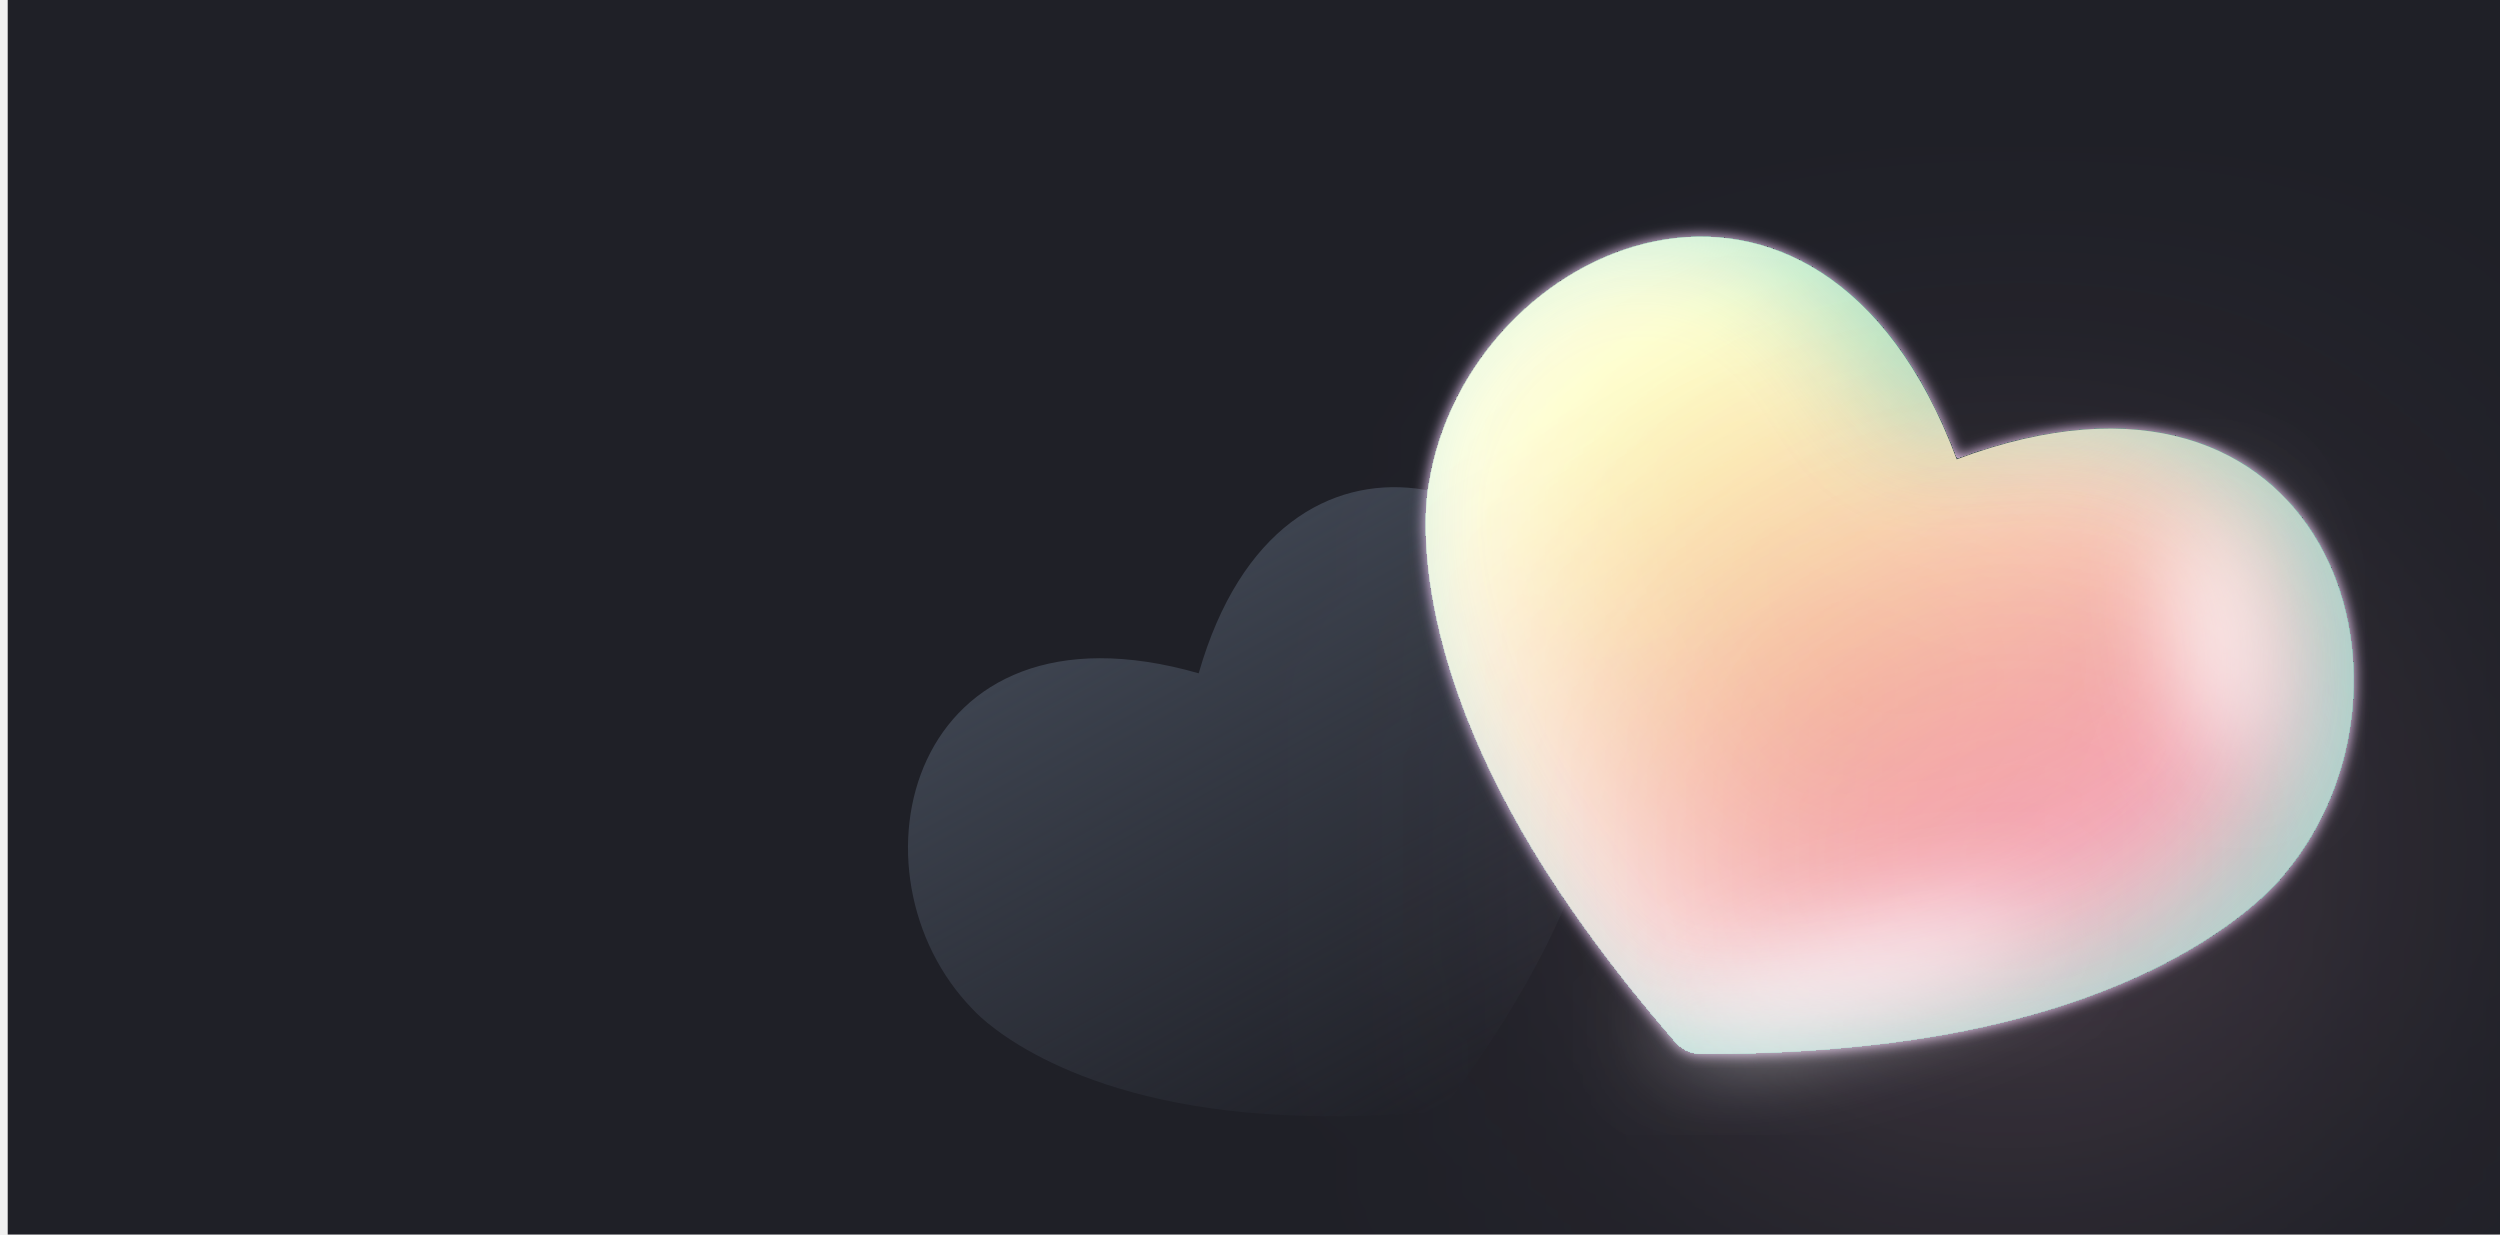
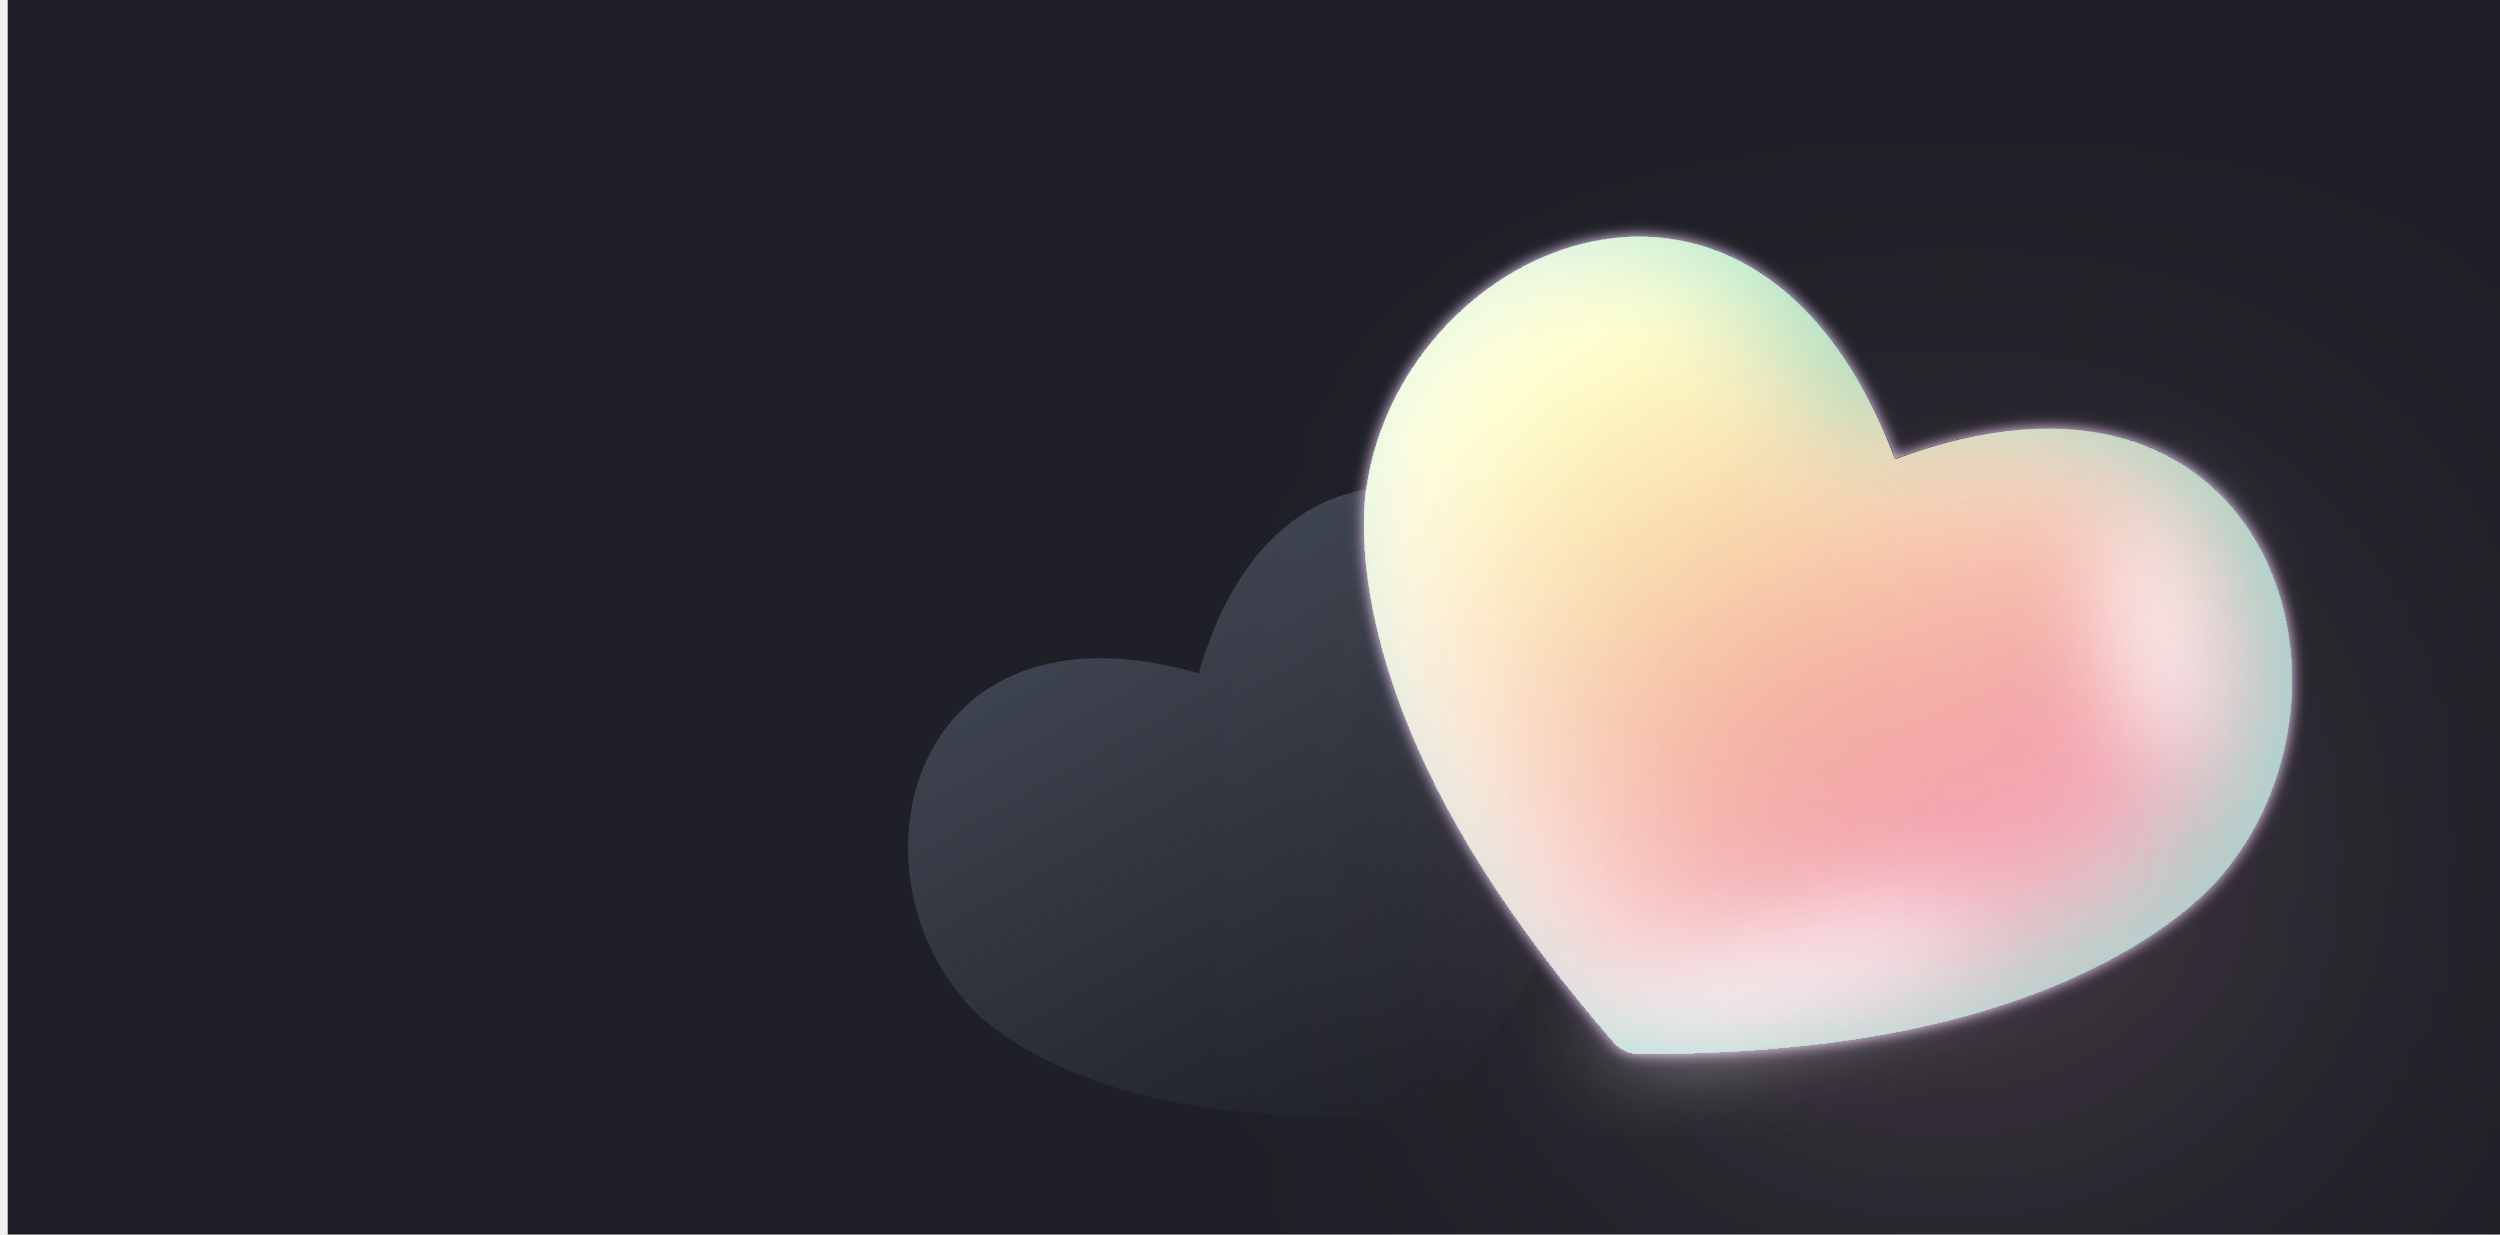
<svg xmlns="http://www.w3.org/2000/svg" width="162" height="80" viewBox="0 0 162 80" fill="none">
-   <g clip-path="url(#clip0_1946_7394)">
+   <g clip-path="url(#clip0_1975_39620)">
    <rect width="161.5" height="80" transform="translate(0.5)" fill="#1F2027" />
-     <path d="M77.675 43.63C58.778 38.216 54.501 56.676 63.04 65.407C63.04 65.407 67.745 70.855 80.706 72.083C84.079 72.393 88.024 72.44 92.621 72.071C93.127 72.039 93.591 71.781 93.887 71.369C96.634 67.665 98.683 64.294 100.207 61.269C106.028 49.624 103.898 42.747 103.898 42.747C101.014 30.88 83.09 24.733 77.675 43.63Z" fill="url(#paint0_linear_1946_7394)" />
-     <path d="M125.072 33.395C118.253 15.069 100.97 22.601 99.028 34.611C99.028 34.611 97.447 41.607 104.111 52.702C105.853 55.583 108.143 58.766 111.15 62.224C111.474 62.609 111.954 62.828 112.458 62.82C117.04 62.82 120.944 62.458 124.262 61.882C137.007 59.628 141.248 53.844 141.248 53.844C149.035 44.497 143.376 26.513 125.072 33.395Z" fill="url(#paint1_linear_1946_7394)" />
-     <g filter="url(#filter0_dii_1946_7394)">
-       <path d="M126.793 29.767C117.809 5.748 95.132 15.585 92.602 31.314C92.602 31.314 90.539 40.475 99.307 55.02C101.599 58.797 104.61 62.971 108.564 67.505C108.99 68.011 109.621 68.298 110.282 68.288C116.298 68.296 121.423 67.829 125.777 67.079C142.506 64.149 148.064 56.58 148.064 56.58C158.272 44.349 150.812 20.783 126.793 29.767Z" fill="url(#paint2_linear_1946_7394)" />
-       <path d="M126.793 29.767C117.809 5.748 95.132 15.585 92.602 31.314C92.602 31.314 90.539 40.475 99.307 55.02C101.599 58.797 104.61 62.971 108.564 67.505C108.99 68.011 109.621 68.298 110.282 68.288C116.298 68.296 121.423 67.829 125.777 67.079C142.506 64.149 148.064 56.58 148.064 56.58C158.272 44.349 150.812 20.783 126.793 29.767Z" fill="url(#paint3_radial_1946_7394)" fill-opacity="0.2" />
+     <path d="M77.675 43.63C58.778 38.216 54.501 56.676 63.04 65.407C63.04 65.407 67.745 70.855 80.706 72.083C84.079 72.393 88.024 72.44 92.621 72.071C93.127 72.039 93.591 71.781 93.887 71.369C96.634 67.665 98.683 64.294 100.207 61.269C106.028 49.624 103.898 42.747 103.898 42.747C101.014 30.88 83.09 24.733 77.675 43.63Z" fill="url(#paint0_linear_1975_39620)" />
+     <path d="M121.072 33.395C114.253 15.069 96.97 22.601 95.027 34.611C95.027 34.611 93.447 41.607 100.111 52.702C101.853 55.583 104.142 58.766 107.149 62.224C107.474 62.609 107.954 62.828 108.458 62.82C113.04 62.82 116.944 62.458 120.261 61.882C133.006 59.628 137.247 53.844 137.247 53.844C145.034 44.497 139.375 26.513 121.072 33.395Z" fill="url(#paint1_linear_1975_39620)" />
+     <g filter="url(#filter0_dii_1975_39620)">
+       <path d="M122.793 29.767C113.809 5.748 91.132 15.585 88.602 31.314C88.602 31.314 86.539 40.475 95.306 55.02C97.599 58.797 100.609 62.971 104.563 67.505C104.99 68.011 105.62 68.298 106.282 68.288C112.298 68.296 117.423 67.829 121.777 67.079C138.506 64.149 144.064 56.58 144.064 56.58C154.271 44.349 146.811 20.783 122.793 29.767Z" fill="url(#paint2_linear_1975_39620)" />
+       <path d="M122.793 29.767C113.809 5.748 91.132 15.585 88.602 31.314C88.602 31.314 86.539 40.475 95.306 55.02C97.599 58.797 100.609 62.971 104.563 67.505C104.99 68.011 105.62 68.298 106.282 68.288C112.298 68.296 117.423 67.829 121.777 67.079C138.506 64.149 144.064 56.58 144.064 56.58C154.271 44.349 146.811 20.783 122.793 29.767Z" fill="url(#paint3_radial_1975_39620)" fill-opacity="0.2" />
    </g>
-     <g filter="url(#filter1_f_1946_7394)">
-       <ellipse cx="9.246" cy="9.587" rx="9.246" ry="9.587" transform="matrix(-0.417335 0.908753 -0.978641 -0.205576 143.524 48.9209)" fill="#FFBBD7" />
+     <g filter="url(#filter1_f_1975_39620)">
+       <ellipse cx="9.246" cy="9.587" rx="9.246" ry="9.587" transform="matrix(-0.417335 0.908753 -0.978641 -0.205576 139.524 48.9209)" fill="#FFBBD7" />
    </g>
-     <g filter="url(#filter2_f_1946_7394)">
-       <ellipse cx="144.029" cy="41.297" rx="2.486" ry="8.5" transform="rotate(-10.057 144.029 41.2972)" fill="white" />
+     <g filter="url(#filter2_f_1975_39620)">
+       <ellipse cx="140.029" cy="41.297" rx="2.486" ry="8.5" transform="rotate(-10.057 140.029 41.2972)" fill="white" />
    </g>
-     <g filter="url(#filter3_f_1946_7394)">
-       <ellipse cx="120.318" cy="63.097" rx="1.986" ry="12.529" transform="rotate(73.1581 120.318 63.0971)" fill="white" />
+     <g filter="url(#filter3_f_1975_39620)">
+       <ellipse cx="116.318" cy="63.097" rx="1.986" ry="12.529" transform="rotate(73.1581 116.318 63.0971)" fill="white" />
    </g>
-     <mask id="mask0_1946_7394" style="mask-type:alpha" maskUnits="userSpaceOnUse" x="92" y="15" width="61" height="54">
-       <path d="M126.793 29.767C117.809 5.749 95.132 15.586 92.602 31.315C92.602 31.315 90.539 40.476 99.307 55.021C101.599 58.798 104.61 62.972 108.564 67.506C108.99 68.012 109.621 68.299 110.282 68.289C116.298 68.297 121.423 67.829 125.777 67.08C142.506 64.15 148.064 56.581 148.064 56.581C158.272 44.35 150.812 20.784 126.793 29.767Z" fill="url(#paint4_radial_1946_7394)" fill-opacity="0.2" />
+     <mask id="mask0_1975_39620" style="mask-type:alpha" maskUnits="userSpaceOnUse" x="88" y="15" width="61" height="54">
+       <path d="M122.792 29.767C113.808 5.749 91.131 15.586 88.601 31.315C88.601 31.315 86.538 40.476 95.306 55.021C97.598 58.798 100.609 62.972 104.563 67.506C104.989 68.012 105.62 68.299 106.281 68.289C112.297 68.297 117.422 67.829 121.776 67.08C138.505 64.15 144.063 56.581 144.063 56.581C154.271 44.35 146.811 20.784 122.792 29.767Z" fill="url(#paint4_radial_1975_39620)" fill-opacity="0.2" />
    </mask>
-     <g mask="url(#mask0_1946_7394)">
-       <g filter="url(#filter4_f_1946_7394)">
-         <path d="M121.596 25.781C117.677 34.384 107.525 38.182 98.921 34.262C90.317 30.343 86.52 20.191 90.439 11.587C94.359 2.983 104.511 -0.814 113.114 3.106C121.718 7.025 125.515 17.177 121.596 25.781Z" fill="white" fill-opacity="0.9" />
+     <g mask="url(#mask0_1975_39620)">
+       <g filter="url(#filter4_f_1975_39620)">
+         <path d="M117.595 25.781C113.676 34.384 103.524 38.182 94.92 34.262C86.316 30.343 82.519 20.191 86.438 11.587C90.358 2.983 100.51 -0.814 109.114 3.106C117.717 7.025 121.515 17.177 117.595 25.781Z" fill="white" fill-opacity="0.9" />
      </g>
    </g>
  </g>
  <defs>
-     <filter id="filter0_dii_1946_7394" x="88.785" y="12.506" width="65.933" height="56.658" filterUnits="userSpaceOnUse" color-interpolation-filters="sRGB">
+     <filter id="filter0_dii_1975_39620" x="84.785" y="12.506" width="65.932" height="56.658" filterUnits="userSpaceOnUse" color-interpolation-filters="sRGB">
      <feFlood flood-opacity="0" result="BackgroundImageFix" />
      <feColorMatrix in="SourceAlpha" type="matrix" values="0 0 0 0 0 0 0 0 0 0 0 0 0 0 0 0 0 0 127 0" result="hardAlpha" />
      <feOffset />
      <feGaussianBlur stdDeviation="0.438" />
      <feComposite in2="hardAlpha" operator="out" />
      <feColorMatrix type="matrix" values="0 0 0 0 0.963 0 0 0 0 0.831 0 0 0 0 0.996 0 0 0 1 0" />
-       <feBlend mode="normal" in2="BackgroundImageFix" result="effect1_dropShadow_1946_7394" />
-       <feBlend mode="normal" in="SourceGraphic" in2="effect1_dropShadow_1946_7394" result="shape" />
+       <feBlend mode="normal" in2="BackgroundImageFix" result="effect1_dropShadow_1975_39620" />
+       <feBlend mode="normal" in="SourceGraphic" in2="effect1_dropShadow_1975_39620" result="shape" />
      <feColorMatrix in="SourceAlpha" type="matrix" values="0 0 0 0 0 0 0 0 0 0 0 0 0 0 0 0 0 0 127 0" result="hardAlpha" />
      <feOffset dx="2.204" dy="-2.833" />
      <feGaussianBlur stdDeviation="8.027" />
      <feComposite in2="hardAlpha" operator="arithmetic" k2="-1" k3="1" />
      <feColorMatrix type="matrix" values="0 0 0 0 1 0 0 0 0 1 0 0 0 0 1 0 0 0 1 0" />
-       <feBlend mode="normal" in2="shape" result="effect2_innerShadow_1946_7394" />
+       <feBlend mode="normal" in2="shape" result="effect2_innerShadow_1975_39620" />
      <feColorMatrix in="SourceAlpha" type="matrix" values="0 0 0 0 0 0 0 0 0 0 0 0 0 0 0 0 0 0 127 0" result="hardAlpha" />
      <feOffset dx="-3.605" dy="-1.03" />
      <feGaussianBlur stdDeviation="3.76" />
      <feComposite in2="hardAlpha" operator="arithmetic" k2="-1" k3="1" />
      <feColorMatrix type="matrix" values="0 0 0 0 0.27 0 0 0 0 0.768 0 0 0 0 0.672 0 0 0 0.49 0" />
-       <feBlend mode="normal" in2="effect2_innerShadow_1946_7394" result="effect3_innerShadow_1946_7394" />
+       <feBlend mode="normal" in2="effect2_innerShadow_1975_39620" result="effect3_innerShadow_1975_39620" />
    </filter>
-     <filter id="filter1_f_1946_7394" x="82.969" y="9.553" width="94.628" height="91.599" filterUnits="userSpaceOnUse" color-interpolation-filters="sRGB">
+     <filter id="filter1_f_1975_39620" x="78.969" y="9.553" width="94.628" height="91.599" filterUnits="userSpaceOnUse" color-interpolation-filters="sRGB">
      <feFlood flood-opacity="0" result="BackgroundImageFix" />
      <feBlend mode="normal" in="SourceGraphic" in2="BackgroundImageFix" result="shape" />
-       <feGaussianBlur stdDeviation="18.583" result="effect1_foregroundBlur_1946_7394" />
+       <feGaussianBlur stdDeviation="18.583" result="effect1_foregroundBlur_1975_39620" />
    </filter>
-     <filter id="filter2_f_1946_7394" x="134.845" y="26.596" width="18.368" height="29.402" filterUnits="userSpaceOnUse" color-interpolation-filters="sRGB">
+     <filter id="filter2_f_1975_39620" x="130.845" y="26.596" width="18.368" height="29.402" filterUnits="userSpaceOnUse" color-interpolation-filters="sRGB">
      <feFlood flood-opacity="0" result="BackgroundImageFix" />
      <feBlend mode="normal" in="SourceGraphic" in2="BackgroundImageFix" result="shape" />
-       <feGaussianBlur stdDeviation="3.16" result="effect1_foregroundBlur_1946_7394" />
+       <feGaussianBlur stdDeviation="3.16" result="effect1_foregroundBlur_1975_39620" />
    </filter>
-     <filter id="filter3_f_1946_7394" x="101.993" y="52.678" width="36.652" height="20.838" filterUnits="userSpaceOnUse" color-interpolation-filters="sRGB">
+     <filter id="filter3_f_1975_39620" x="97.992" y="52.678" width="36.652" height="20.838" filterUnits="userSpaceOnUse" color-interpolation-filters="sRGB">
      <feFlood flood-opacity="0" result="BackgroundImageFix" />
      <feBlend mode="normal" in="SourceGraphic" in2="BackgroundImageFix" result="shape" />
-       <feGaussianBlur stdDeviation="3.16" result="effect1_foregroundBlur_1946_7394" />
+       <feGaussianBlur stdDeviation="3.16" result="effect1_foregroundBlur_1975_39620" />
    </filter>
-     <filter id="filter4_f_1946_7394" x="69.616" y="-17.717" width="72.803" height="72.802" filterUnits="userSpaceOnUse" color-interpolation-filters="sRGB">
+     <filter id="filter4_f_1975_39620" x="65.615" y="-17.717" width="72.803" height="72.802" filterUnits="userSpaceOnUse" color-interpolation-filters="sRGB">
      <feFlood flood-opacity="0" result="BackgroundImageFix" />
      <feBlend mode="normal" in="SourceGraphic" in2="BackgroundImageFix" result="shape" />
-       <feGaussianBlur stdDeviation="9.639" result="effect1_foregroundBlur_1946_7394" />
+       <feGaussianBlur stdDeviation="9.639" result="effect1_foregroundBlur_1975_39620" />
    </filter>
-     <linearGradient id="paint0_linear_1946_7394" x1="74.874" y1="38.579" x2="93.333" y2="71.862" gradientUnits="userSpaceOnUse">
+     <linearGradient id="paint0_linear_1975_39620" x1="74.874" y1="38.579" x2="93.333" y2="71.862" gradientUnits="userSpaceOnUse">
      <stop stop-color="#3D434F" />
      <stop offset="1" stop-color="#3D434F" stop-opacity="0" />
    </linearGradient>
-     <linearGradient id="paint1_linear_1946_7394" x1="129.107" y1="27.544" x2="103.16" y2="51.359" gradientUnits="userSpaceOnUse">
+     <linearGradient id="paint1_linear_1975_39620" x1="125.107" y1="27.544" x2="99.16" y2="51.359" gradientUnits="userSpaceOnUse">
      <stop stop-color="#6DC5FF" />
      <stop offset="1" stop-color="white" />
    </linearGradient>
-     <linearGradient id="paint2_linear_1946_7394" x1="131.689" y1="71.259" x2="104.17" y2="24.198" gradientUnits="userSpaceOnUse">
+     <linearGradient id="paint2_linear_1975_39620" x1="127.689" y1="71.259" x2="100.17" y2="24.198" gradientUnits="userSpaceOnUse">
      <stop offset="0.236" stop-color="#ED8897" />
      <stop offset="1" stop-color="#FEFEA7" />
    </linearGradient>
-     <radialGradient id="paint3_radial_1946_7394" cx="0" cy="0" r="1" gradientUnits="userSpaceOnUse" gradientTransform="translate(119.626 45.4996) rotate(-117.664) scale(30.6824 38.485)">
+     <radialGradient id="paint3_radial_1975_39620" cx="0" cy="0" r="1" gradientUnits="userSpaceOnUse" gradientTransform="translate(115.626 45.4996) rotate(-117.664) scale(30.6824 38.485)">
      <stop stop-color="white" stop-opacity="0" />
      <stop offset="1" stop-color="white" />
    </radialGradient>
-     <radialGradient id="paint4_radial_1946_7394" cx="0" cy="0" r="1" gradientUnits="userSpaceOnUse" gradientTransform="translate(119.626 45.5006) rotate(-117.664) scale(30.6824 38.485)">
+     <radialGradient id="paint4_radial_1975_39620" cx="0" cy="0" r="1" gradientUnits="userSpaceOnUse" gradientTransform="translate(115.625 45.5006) rotate(-117.664) scale(30.6824 38.485)">
      <stop stop-color="white" stop-opacity="0" />
      <stop offset="1" stop-color="white" />
    </radialGradient>
-     <clipPath id="clip0_1946_7394">
+     <clipPath id="clip0_1975_39620">
      <rect width="161.5" height="80" fill="white" transform="translate(0.5)" />
    </clipPath>
  </defs>
</svg>
